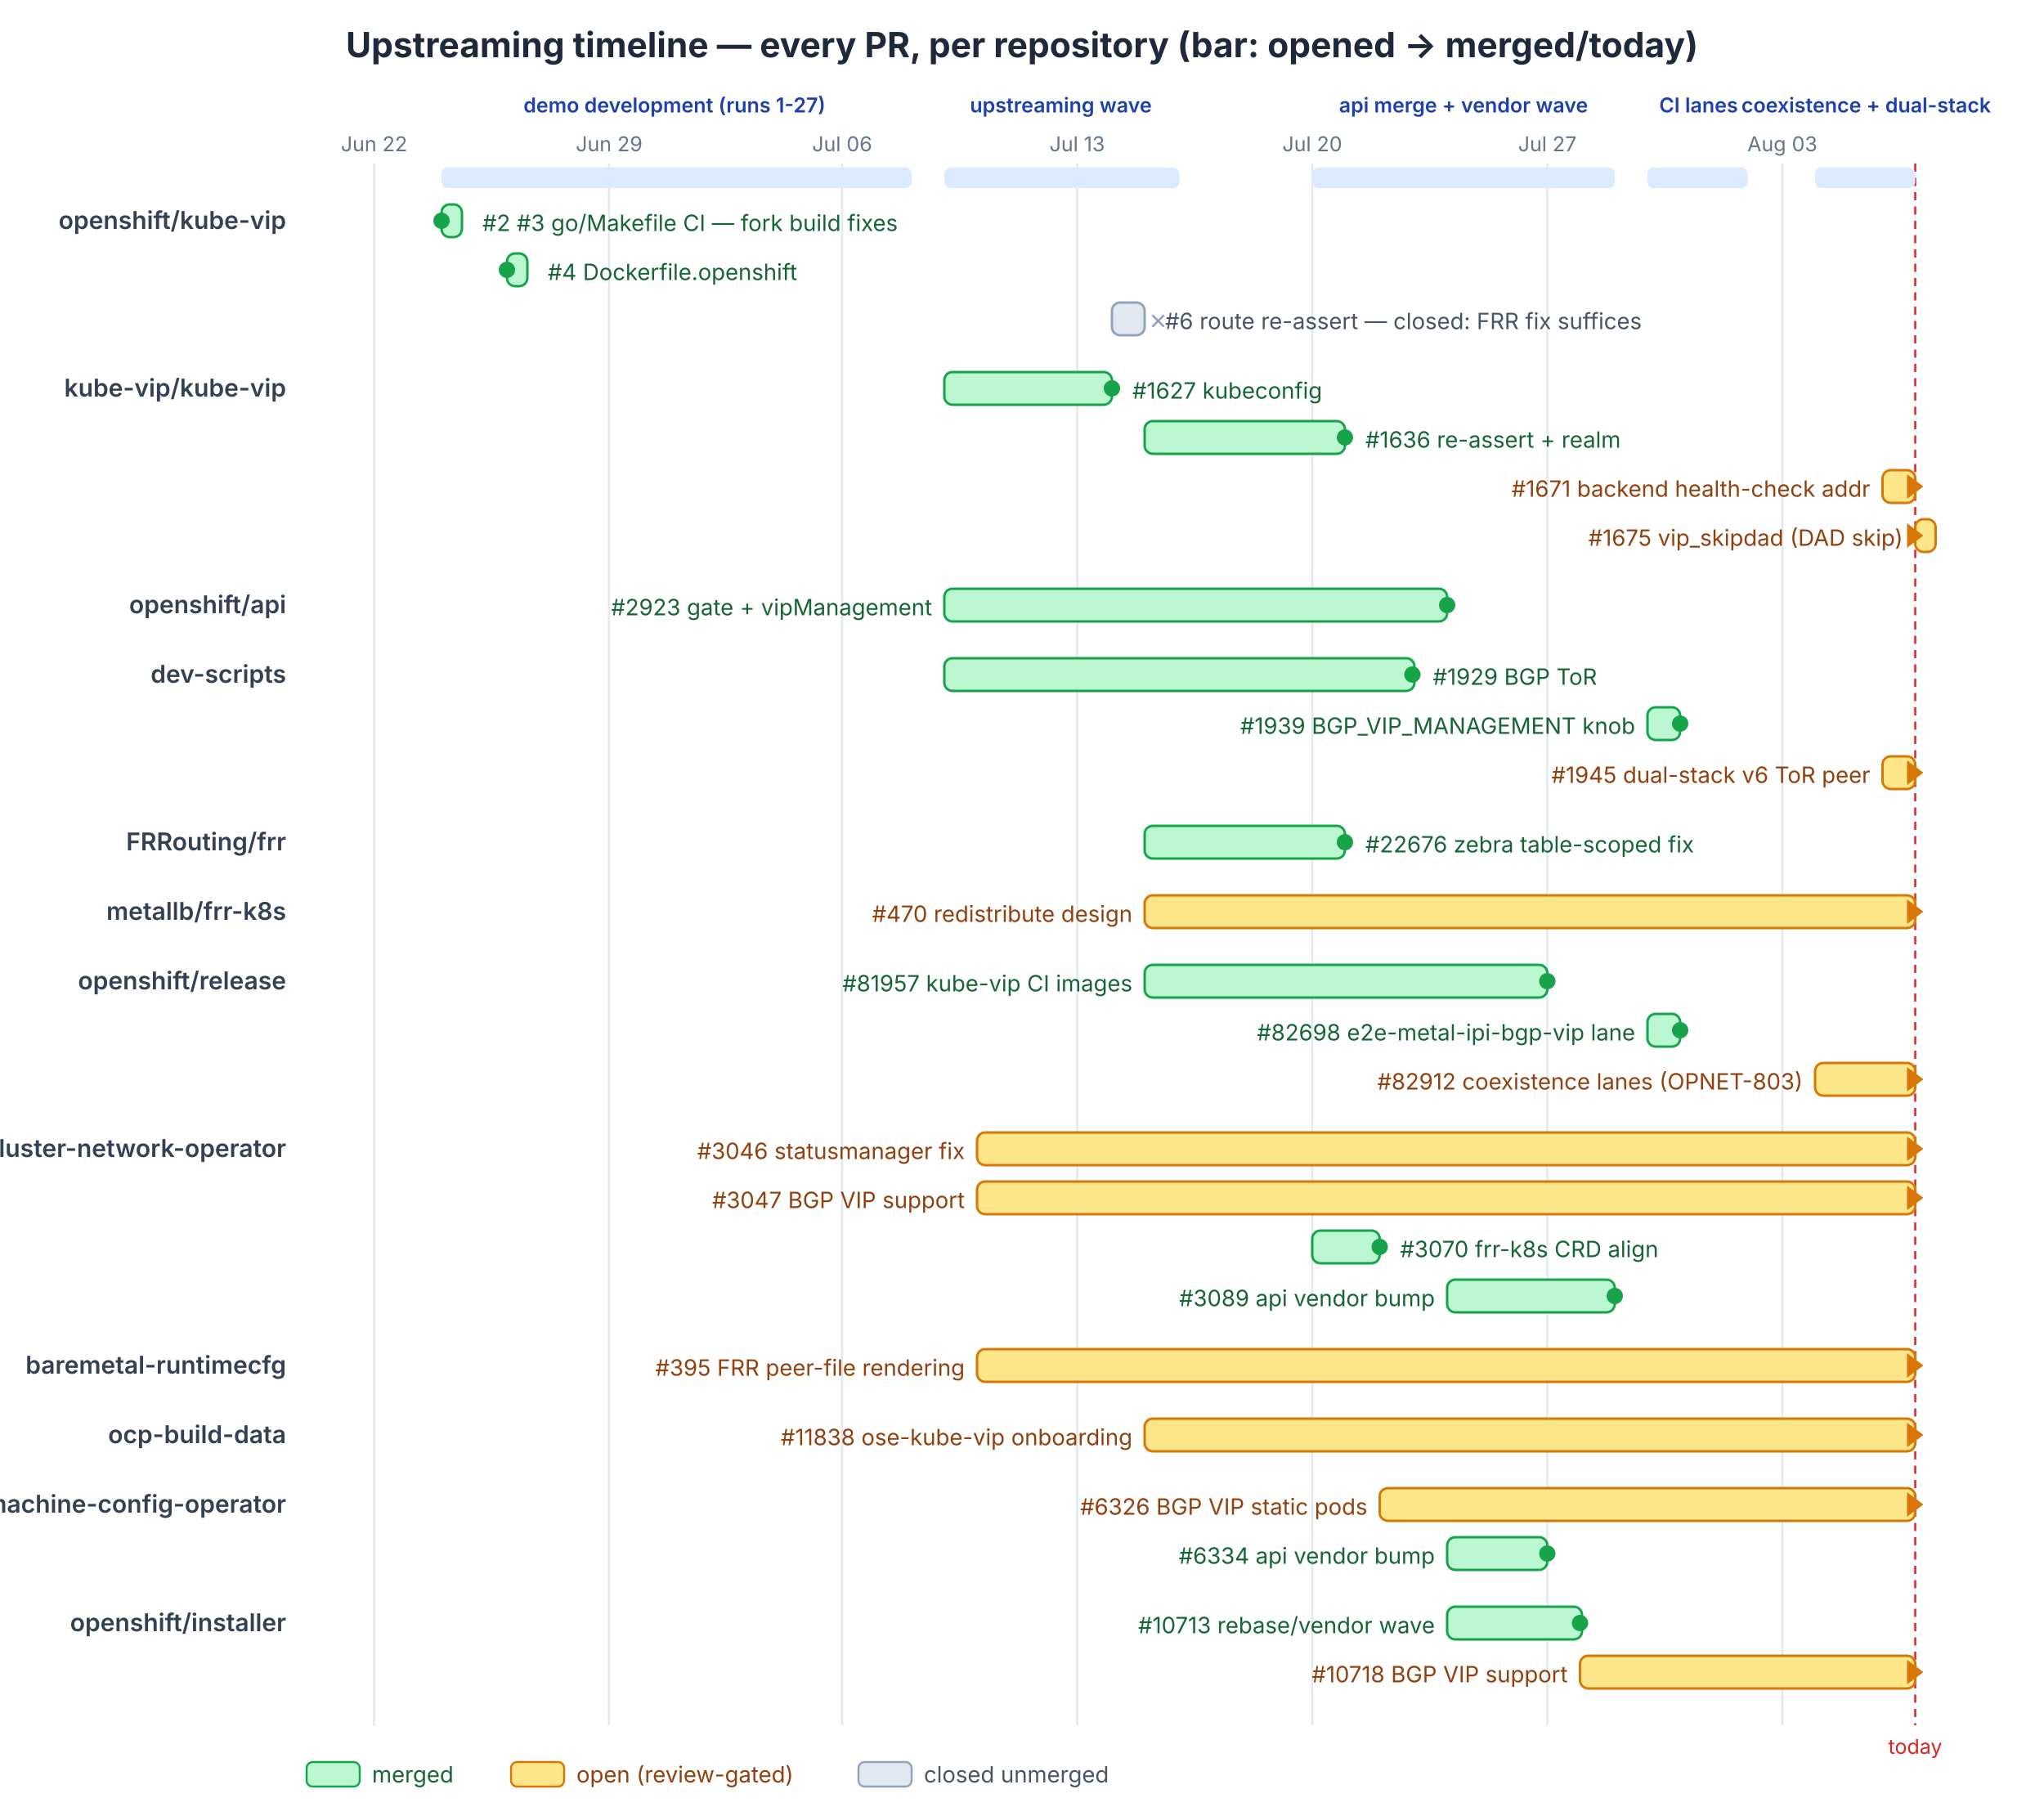
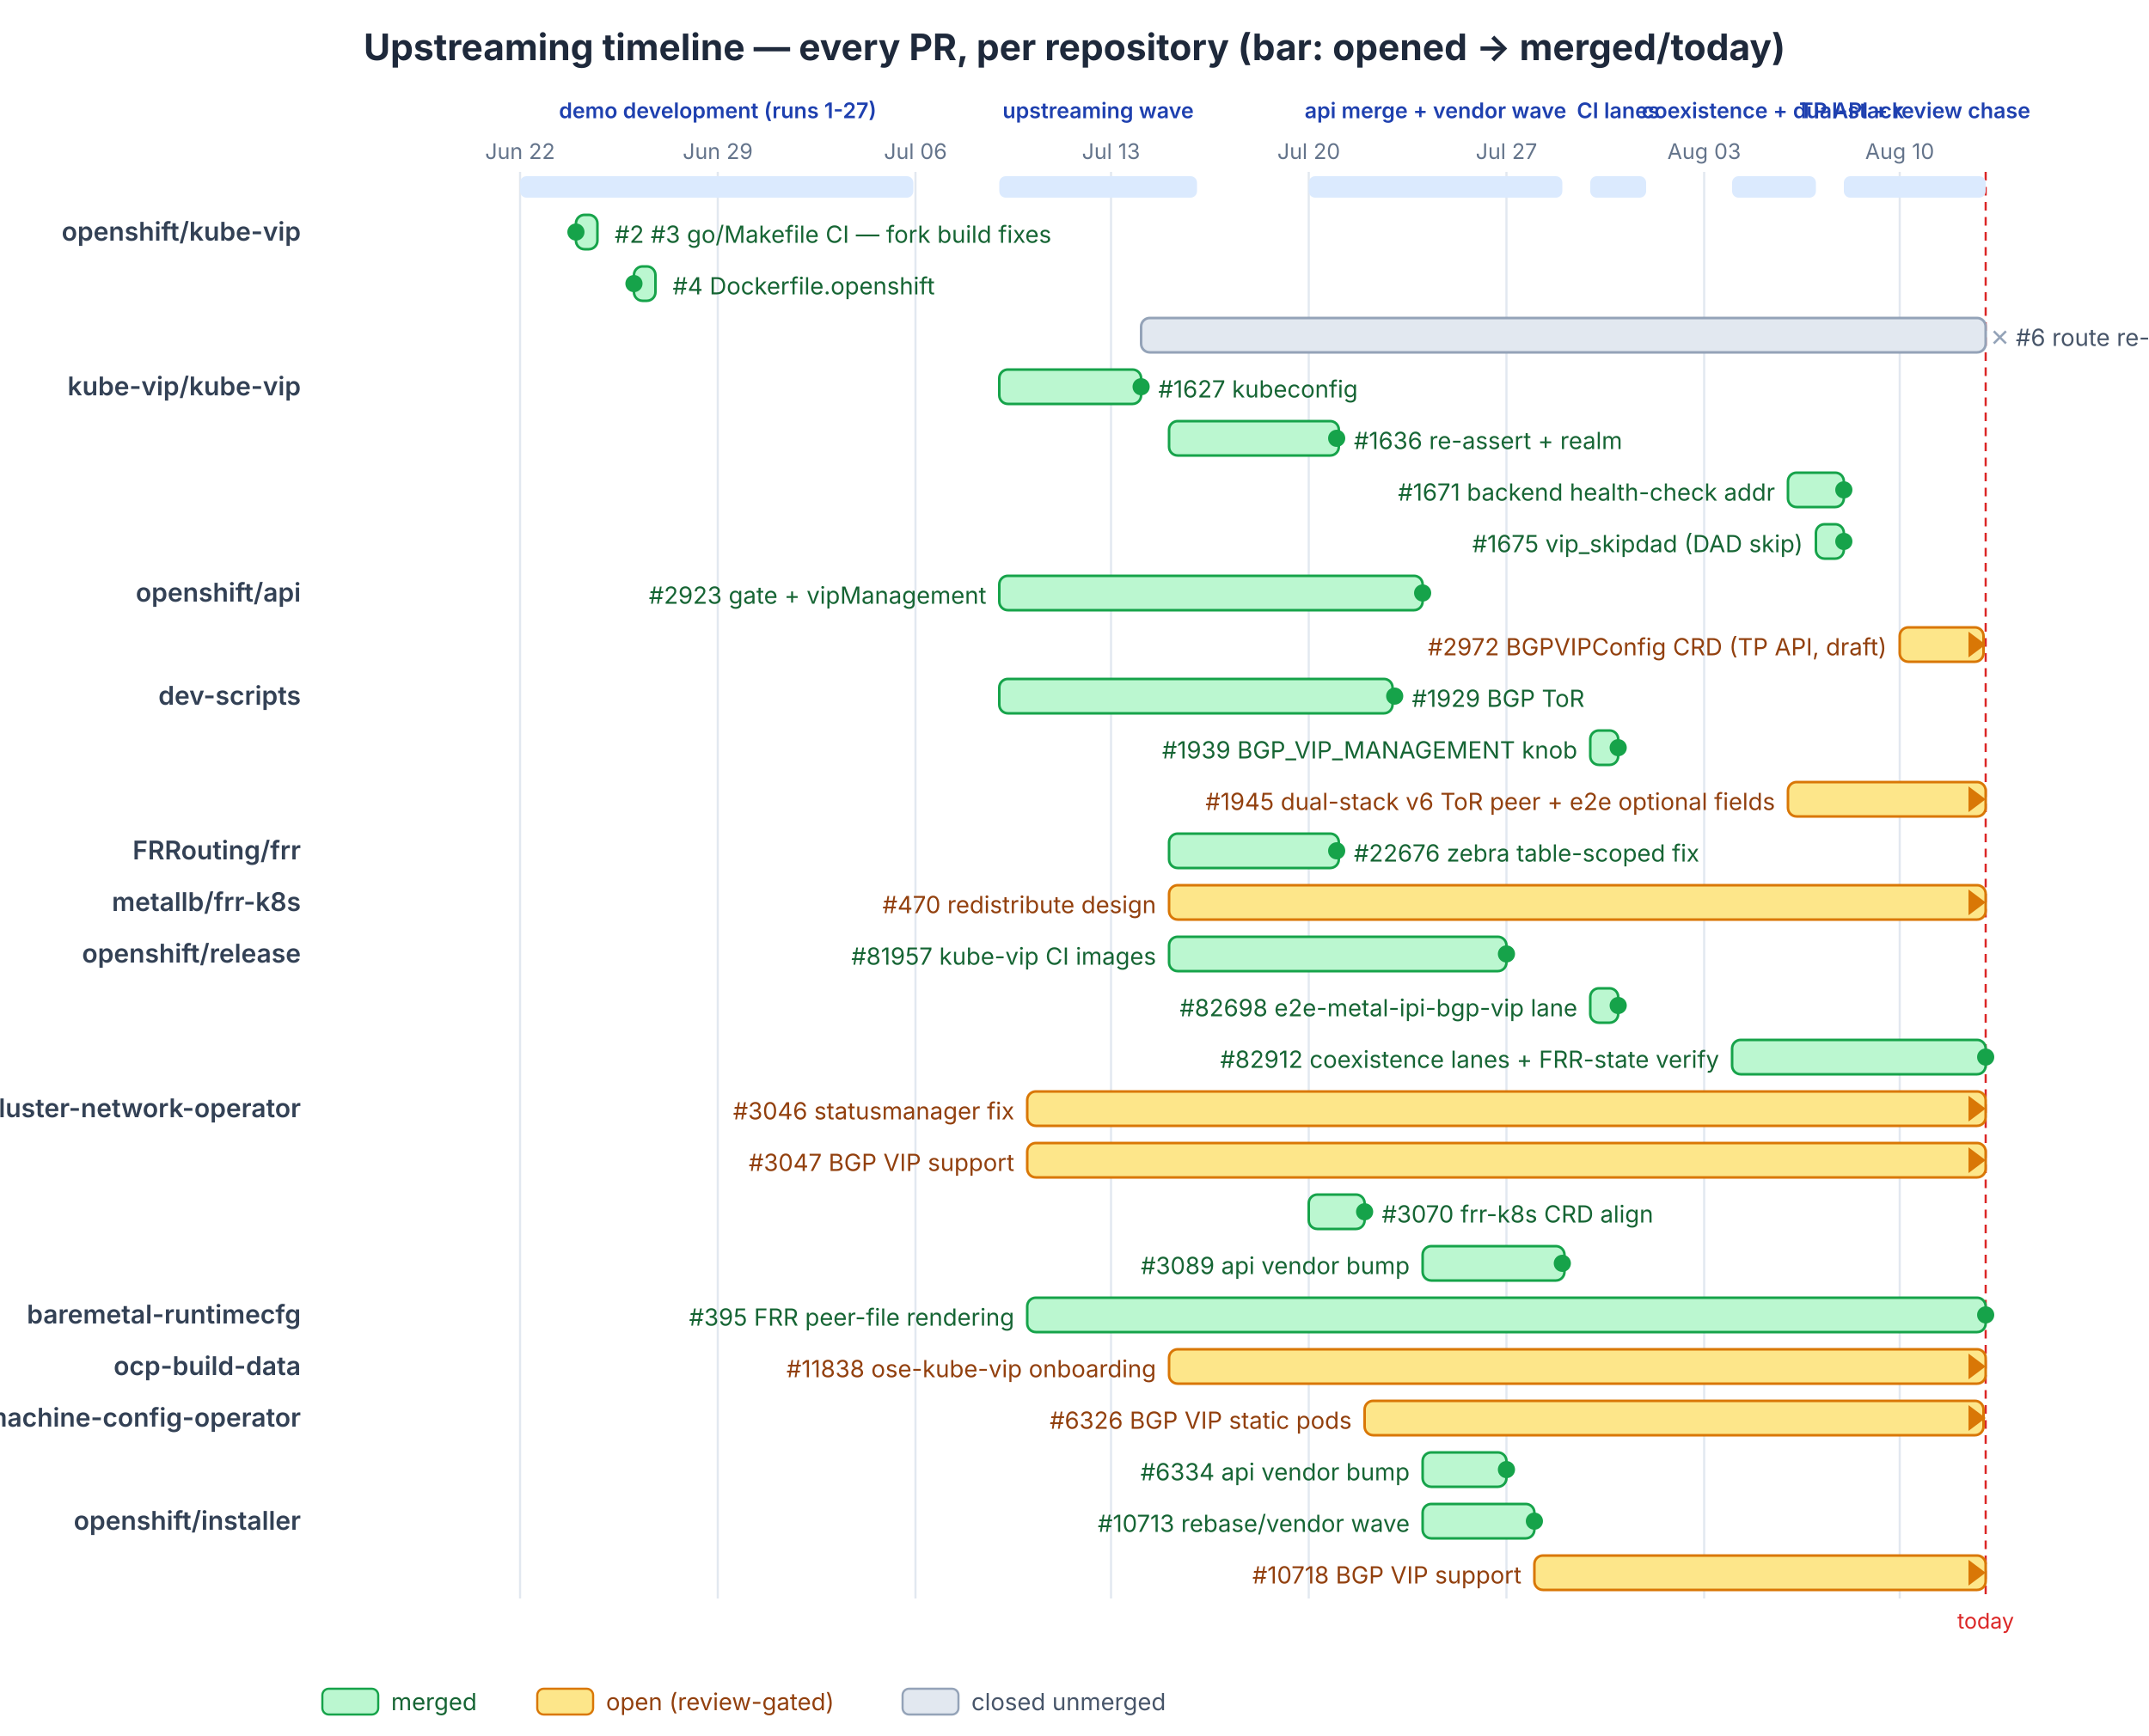
- <svg xmlns="http://www.w3.org/2000/svg" width="1000" height="884" viewBox="0 0 1000 884" font-family="Inter, Helvetica, Arial, sans-serif">
+ <svg xmlns="http://www.w3.org/2000/svg" width="1000" height="808" viewBox="0 0 1000 808" font-family="Inter, Helvetica, Arial, sans-serif">
  <text x="500" y="28" text-anchor="middle" font-size="17" font-weight="700" fill="#1e293b">Upstreaming timeline — every PR, per repository (bar: opened → merged/today)</text>
-   <line x1="183" y1="80" x2="183" y2="844" stroke="#e2e8f0" stroke-width="1" />
-   <text x="183" y="74" text-anchor="middle" font-size="10" fill="#64748b">Jun 22</text>
-   <line x1="298" y1="80" x2="298" y2="844" stroke="#e2e8f0" stroke-width="1" />
-   <text x="298" y="74" text-anchor="middle" font-size="10" fill="#64748b">Jun 29</text>
-   <line x1="412" y1="80" x2="412" y2="844" stroke="#e2e8f0" stroke-width="1" />
-   <text x="412" y="74" text-anchor="middle" font-size="10" fill="#64748b">Jul 06</text>
-   <line x1="527" y1="80" x2="527" y2="844" stroke="#e2e8f0" stroke-width="1" />
-   <text x="527" y="74" text-anchor="middle" font-size="10" fill="#64748b">Jul 13</text>
-   <line x1="642" y1="80" x2="642" y2="844" stroke="#e2e8f0" stroke-width="1" />
-   <text x="642" y="74" text-anchor="middle" font-size="10" fill="#64748b">Jul 20</text>
-   <line x1="757" y1="80" x2="757" y2="844" stroke="#e2e8f0" stroke-width="1" />
-   <text x="757" y="74" text-anchor="middle" font-size="10" fill="#64748b">Jul 27</text>
-   <line x1="872" y1="80" x2="872" y2="844" stroke="#e2e8f0" stroke-width="1" />
-   <text x="872" y="74" text-anchor="middle" font-size="10" fill="#64748b">Aug 03</text>
-   <line x1="937" y1="80" x2="937" y2="844" stroke="#dc2626" stroke-width="1" stroke-dasharray="4 3" />
-   <text x="937" y="858" text-anchor="middle" font-size="10" fill="#dc2626">today</text>
-   <rect x="216" y="82" width="230" height="10" rx="3" fill="#dbeafe" />
-   <text x="330" y="55" text-anchor="middle" font-size="10" font-weight="600" fill="#1e40af">demo development (runs 1-27)</text>
-   <rect x="462" y="82" width="115" height="10" rx="3" fill="#dbeafe" />
-   <text x="519" y="55" text-anchor="middle" font-size="10" font-weight="600" fill="#1e40af">upstreaming wave</text>
-   <rect x="642" y="82" width="148" height="10" rx="3" fill="#dbeafe" />
-   <text x="716" y="55" text-anchor="middle" font-size="10" font-weight="600" fill="#1e40af">api merge + vendor wave</text>
-   <rect x="806" y="82" width="49" height="10" rx="3" fill="#dbeafe" />
-   <text x="831" y="55" text-anchor="middle" font-size="10" font-weight="600" fill="#1e40af">CI lanes</text>
-   <rect x="888" y="82" width="49" height="10" rx="3" fill="#dbeafe" />
-   <text x="913" y="55" text-anchor="middle" font-size="10" font-weight="600" fill="#1e40af">coexistence + dual-stack</text>
+   <line x1="242" y1="80" x2="242" y2="744" stroke="#e2e8f0" stroke-width="1" />
+   <text x="242" y="74" text-anchor="middle" font-size="10" fill="#64748b">Jun 22</text>
+   <line x1="334" y1="80" x2="334" y2="744" stroke="#e2e8f0" stroke-width="1" />
+   <text x="334" y="74" text-anchor="middle" font-size="10" fill="#64748b">Jun 29</text>
+   <line x1="426" y1="80" x2="426" y2="744" stroke="#e2e8f0" stroke-width="1" />
+   <text x="426" y="74" text-anchor="middle" font-size="10" fill="#64748b">Jul 06</text>
+   <line x1="517" y1="80" x2="517" y2="744" stroke="#e2e8f0" stroke-width="1" />
+   <text x="517" y="74" text-anchor="middle" font-size="10" fill="#64748b">Jul 13</text>
+   <line x1="609" y1="80" x2="609" y2="744" stroke="#e2e8f0" stroke-width="1" />
+   <text x="609" y="74" text-anchor="middle" font-size="10" fill="#64748b">Jul 20</text>
+   <line x1="701" y1="80" x2="701" y2="744" stroke="#e2e8f0" stroke-width="1" />
+   <text x="701" y="74" text-anchor="middle" font-size="10" fill="#64748b">Jul 27</text>
+   <line x1="793" y1="80" x2="793" y2="744" stroke="#e2e8f0" stroke-width="1" />
+   <text x="793" y="74" text-anchor="middle" font-size="10" fill="#64748b">Aug 03</text>
+   <line x1="884" y1="80" x2="884" y2="744" stroke="#e2e8f0" stroke-width="1" />
+   <text x="884" y="74" text-anchor="middle" font-size="10" fill="#64748b">Aug 10</text>
+   <line x1="924" y1="80" x2="924" y2="744" stroke="#dc2626" stroke-width="1" stroke-dasharray="4 3" />
+   <text x="924" y="758" text-anchor="middle" font-size="10" fill="#dc2626">today</text>
+   <rect x="242" y="82" width="183" height="10" rx="3" fill="#dbeafe" />
+   <text x="334" y="55" text-anchor="middle" font-size="10" font-weight="600" fill="#1e40af">demo development (runs 1-27)</text>
+   <rect x="465" y="82" width="92" height="10" rx="3" fill="#dbeafe" />
+   <text x="511" y="55" text-anchor="middle" font-size="10" font-weight="600" fill="#1e40af">upstreaming wave</text>
+   <rect x="609" y="82" width="118" height="10" rx="3" fill="#dbeafe" />
+   <text x="668" y="55" text-anchor="middle" font-size="10" font-weight="600" fill="#1e40af">api merge + vendor wave</text>
+   <rect x="740" y="82" width="26" height="10" rx="3" fill="#dbeafe" />
+   <text x="753" y="55" text-anchor="middle" font-size="10" font-weight="600" fill="#1e40af">CI lanes</text>
+   <rect x="806" y="82" width="39" height="10" rx="3" fill="#dbeafe" />
+   <text x="825" y="55" text-anchor="middle" font-size="10" font-weight="600" fill="#1e40af">coexistence + dual-stack</text>
+   <rect x="858" y="82" width="66" height="10" rx="3" fill="#dbeafe" />
+   <text x="891" y="55" text-anchor="middle" font-size="10" font-weight="600" fill="#1e40af">TP API + review chase</text>
  <text x="140" y="112" text-anchor="end" font-size="12" font-weight="600" fill="#334155">openshift/kube-vip</text>
-   <rect x="216" y="100" width="10" height="16" rx="4" fill="#bbf7d0" stroke="#16a34a" stroke-width="1.2" />
-   <circle cx="216" cy="108" r="4" fill="#16a34a" />
-   <text x="236" y="113" font-size="11" fill="#166534">#2 #3 go/Makefile CI — fork build fixes</text>
-   <rect x="248" y="124" width="10" height="16" rx="4" fill="#bbf7d0" stroke="#16a34a" stroke-width="1.2" />
-   <circle cx="248" cy="132" r="4" fill="#16a34a" />
-   <text x="268" y="137" font-size="11" fill="#166534">#4 Dockerfile.openshift</text>
-   <rect x="544" y="148" width="16" height="16" rx="4" fill="#e2e8f0" stroke="#94a3b8" stroke-width="1.2" />
-   <text x="562" y="161" font-size="11" fill="#94a3b8">✕</text>
-   <text x="570" y="161" font-size="11" fill="#475569">#6 route re-assert — closed: FRR fix suffices</text>
-   <text x="140" y="194" text-anchor="end" font-size="12" font-weight="600" fill="#334155">kube-vip/kube-vip</text>
-   <rect x="462" y="182" width="82" height="16" rx="4" fill="#bbf7d0" stroke="#16a34a" stroke-width="1.2" />
-   <circle cx="544" cy="190" r="4" fill="#16a34a" />
-   <text x="554" y="195" font-size="11" fill="#166534">#1627 kubeconfig</text>
-   <rect x="560" y="206" width="98" height="16" rx="4" fill="#bbf7d0" stroke="#16a34a" stroke-width="1.2" />
-   <circle cx="658" cy="214" r="4" fill="#16a34a" />
-   <text x="668" y="219" font-size="11" fill="#166534">#1636 re-assert + realm</text>
-   <rect x="921" y="230" width="16" height="16" rx="4" fill="#fde68a" stroke="#d97706" stroke-width="1.2" />
-   <path d="M933,232 L941,238 L933,244 z" fill="#d97706" />
-   <text x="915" y="243" text-anchor="end" font-size="11" fill="#92400e">#1671 backend health-check addr</text>
-   <rect x="937" y="254" width="10" height="16" rx="4" fill="#fde68a" stroke="#d97706" stroke-width="1.2" />
-   <path d="M933,256 L941,262 L933,268 z" fill="#d97706" />
-   <text x="931" y="267" text-anchor="end" font-size="11" fill="#92400e">#1675 vip_skipdad (DAD skip)</text>
-   <text x="140" y="300" text-anchor="end" font-size="12" font-weight="600" fill="#334155">openshift/api</text>
-   <rect x="462" y="288" width="246" height="16" rx="4" fill="#bbf7d0" stroke="#16a34a" stroke-width="1.2" />
-   <circle cx="708" cy="296" r="4" fill="#16a34a" />
-   <text x="456" y="301" text-anchor="end" font-size="11" fill="#166534">#2923 gate + vipManagement</text>
-   <text x="140" y="334" text-anchor="end" font-size="12" font-weight="600" fill="#334155">dev-scripts</text>
-   <rect x="462" y="322" width="230" height="16" rx="4" fill="#bbf7d0" stroke="#16a34a" stroke-width="1.2" />
-   <circle cx="691" cy="330" r="4" fill="#16a34a" />
-   <text x="701" y="335" font-size="11" fill="#166534">#1929 BGP ToR</text>
-   <rect x="806" y="346" width="16" height="16" rx="4" fill="#bbf7d0" stroke="#16a34a" stroke-width="1.2" />
-   <circle cx="822" cy="354" r="4" fill="#16a34a" />
-   <text x="800" y="359" text-anchor="end" font-size="11" fill="#166534">#1939 BGP_VIP_MANAGEMENT knob</text>
-   <rect x="921" y="370" width="16" height="16" rx="4" fill="#fde68a" stroke="#d97706" stroke-width="1.2" />
-   <path d="M933,372 L941,378 L933,384 z" fill="#d97706" />
-   <text x="915" y="383" text-anchor="end" font-size="11" fill="#92400e">#1945 dual-stack v6 ToR peer</text>
-   <text x="140" y="416" text-anchor="end" font-size="12" font-weight="600" fill="#334155">FRRouting/frr</text>
-   <rect x="560" y="404" width="98" height="16" rx="4" fill="#bbf7d0" stroke="#16a34a" stroke-width="1.2" />
-   <circle cx="658" cy="412" r="4" fill="#16a34a" />
-   <text x="668" y="417" font-size="11" fill="#166534">#22676 zebra table-scoped fix</text>
-   <text x="140" y="450" text-anchor="end" font-size="12" font-weight="600" fill="#334155">metallb/frr-k8s</text>
-   <rect x="560" y="438" width="377" height="16" rx="4" fill="#fde68a" stroke="#d97706" stroke-width="1.2" />
-   <path d="M933,440 L941,446 L933,452 z" fill="#d97706" />
-   <text x="554" y="451" text-anchor="end" font-size="11" fill="#92400e">#470 redistribute design</text>
-   <text x="140" y="484" text-anchor="end" font-size="12" font-weight="600" fill="#334155">openshift/release</text>
-   <rect x="560" y="472" width="197" height="16" rx="4" fill="#bbf7d0" stroke="#16a34a" stroke-width="1.2" />
-   <circle cx="757" cy="480" r="4" fill="#16a34a" />
-   <text x="554" y="485" text-anchor="end" font-size="11" fill="#166534">#81957 kube-vip CI images</text>
-   <rect x="806" y="496" width="16" height="16" rx="4" fill="#bbf7d0" stroke="#16a34a" stroke-width="1.2" />
-   <circle cx="822" cy="504" r="4" fill="#16a34a" />
-   <text x="800" y="509" text-anchor="end" font-size="11" fill="#166534">#82698 e2e-metal-ipi-bgp-vip lane</text>
-   <rect x="888" y="520" width="49" height="16" rx="4" fill="#fde68a" stroke="#d97706" stroke-width="1.2" />
-   <path d="M933,522 L941,528 L933,534 z" fill="#d97706" />
-   <text x="882" y="533" text-anchor="end" font-size="11" fill="#92400e">#82912 coexistence lanes (OPNET-803)</text>
-   <text x="140" y="566" text-anchor="end" font-size="12" font-weight="600" fill="#334155">cluster-network-operator</text>
-   <rect x="478" y="554" width="459" height="16" rx="4" fill="#fde68a" stroke="#d97706" stroke-width="1.2" />
-   <path d="M933,556 L941,562 L933,568 z" fill="#d97706" />
-   <text x="472" y="567" text-anchor="end" font-size="11" fill="#92400e">#3046 statusmanager fix</text>
-   <rect x="478" y="578" width="459" height="16" rx="4" fill="#fde68a" stroke="#d97706" stroke-width="1.2" />
-   <path d="M933,580 L941,586 L933,592 z" fill="#d97706" />
-   <text x="472" y="591" text-anchor="end" font-size="11" fill="#92400e">#3047 BGP VIP support</text>
-   <rect x="642" y="602" width="33" height="16" rx="4" fill="#bbf7d0" stroke="#16a34a" stroke-width="1.2" />
-   <circle cx="675" cy="610" r="4" fill="#16a34a" />
-   <text x="685" y="615" font-size="11" fill="#166534">#3070 frr-k8s CRD align</text>
-   <rect x="708" y="626" width="82" height="16" rx="4" fill="#bbf7d0" stroke="#16a34a" stroke-width="1.2" />
-   <circle cx="790" cy="634" r="4" fill="#16a34a" />
-   <text x="702" y="639" text-anchor="end" font-size="11" fill="#166534">#3089 api vendor bump</text>
-   <text x="140" y="672" text-anchor="end" font-size="12" font-weight="600" fill="#334155">baremetal-runtimecfg</text>
-   <rect x="478" y="660" width="459" height="16" rx="4" fill="#fde68a" stroke="#d97706" stroke-width="1.2" />
-   <path d="M933,662 L941,668 L933,674 z" fill="#d97706" />
-   <text x="472" y="673" text-anchor="end" font-size="11" fill="#92400e">#395 FRR peer-file rendering</text>
-   <text x="140" y="706" text-anchor="end" font-size="12" font-weight="600" fill="#334155">ocp-build-data</text>
-   <rect x="560" y="694" width="377" height="16" rx="4" fill="#fde68a" stroke="#d97706" stroke-width="1.2" />
-   <path d="M933,696 L941,702 L933,708 z" fill="#d97706" />
-   <text x="554" y="707" text-anchor="end" font-size="11" fill="#92400e">#11838 ose-kube-vip onboarding</text>
-   <text x="140" y="740" text-anchor="end" font-size="12" font-weight="600" fill="#334155">machine-config-operator</text>
-   <rect x="675" y="728" width="262" height="16" rx="4" fill="#fde68a" stroke="#d97706" stroke-width="1.2" />
-   <path d="M933,730 L941,736 L933,742 z" fill="#d97706" />
-   <text x="669" y="741" text-anchor="end" font-size="11" fill="#92400e">#6326 BGP VIP static pods</text>
-   <rect x="708" y="752" width="49" height="16" rx="4" fill="#bbf7d0" stroke="#16a34a" stroke-width="1.2" />
-   <circle cx="757" cy="760" r="4" fill="#16a34a" />
-   <text x="702" y="765" text-anchor="end" font-size="11" fill="#166534">#6334 api vendor bump</text>
-   <text x="140" y="798" text-anchor="end" font-size="12" font-weight="600" fill="#334155">openshift/installer</text>
-   <rect x="708" y="786" width="66" height="16" rx="4" fill="#bbf7d0" stroke="#16a34a" stroke-width="1.2" />
-   <circle cx="773" cy="794" r="4" fill="#16a34a" />
-   <text x="702" y="799" text-anchor="end" font-size="11" fill="#166534">#10713 rebase/vendor wave</text>
-   <rect x="773" y="810" width="164" height="16" rx="4" fill="#fde68a" stroke="#d97706" stroke-width="1.2" />
-   <path d="M933,812 L941,818 L933,824 z" fill="#d97706" />
-   <text x="767" y="823" text-anchor="end" font-size="11" fill="#92400e">#10718 BGP VIP support</text>
+   <rect x="268" y="100" width="10" height="16" rx="4" fill="#bbf7d0" stroke="#16a34a" stroke-width="1.2" />
+   <circle cx="268" cy="108" r="4" fill="#16a34a" />
+   <text x="286" y="113" font-size="11" fill="#166534">#2 #3 go/Makefile CI — fork build fixes</text>
+   <rect x="295" y="124" width="10" height="16" rx="4" fill="#bbf7d0" stroke="#16a34a" stroke-width="1.2" />
+   <circle cx="295" cy="132" r="4" fill="#16a34a" />
+   <text x="313" y="137" font-size="11" fill="#166534">#4 Dockerfile.openshift</text>
+   <rect x="531" y="148" width="393" height="16" rx="4" fill="#e2e8f0" stroke="#94a3b8" stroke-width="1.2" />
+   <text x="926" y="161" font-size="11" fill="#94a3b8">✕</text>
+   <text x="938" y="161" font-size="11" fill="#475569">#6 route re-assert — closed: FRR fix suffices</text>
+   <text x="140" y="184" text-anchor="end" font-size="12" font-weight="600" fill="#334155">kube-vip/kube-vip</text>
+   <rect x="465" y="172" width="66" height="16" rx="4" fill="#bbf7d0" stroke="#16a34a" stroke-width="1.2" />
+   <circle cx="531" cy="180" r="4" fill="#16a34a" />
+   <text x="539" y="185" font-size="11" fill="#166534">#1627 kubeconfig</text>
+   <rect x="544" y="196" width="79" height="16" rx="4" fill="#bbf7d0" stroke="#16a34a" stroke-width="1.2" />
+   <circle cx="622" cy="204" r="4" fill="#16a34a" />
+   <text x="630" y="209" font-size="11" fill="#166534">#1636 re-assert + realm</text>
+   <rect x="832" y="220" width="26" height="16" rx="4" fill="#bbf7d0" stroke="#16a34a" stroke-width="1.2" />
+   <circle cx="858" cy="228" r="4" fill="#16a34a" />
+   <text x="826" y="233" text-anchor="end" font-size="11" fill="#166534">#1671 backend health-check addr</text>
+   <rect x="845" y="244" width="13" height="16" rx="4" fill="#bbf7d0" stroke="#16a34a" stroke-width="1.2" />
+   <circle cx="858" cy="252" r="4" fill="#16a34a" />
+   <text x="839" y="257" text-anchor="end" font-size="11" fill="#166534">#1675 vip_skipdad (DAD skip)</text>
+   <text x="140" y="280" text-anchor="end" font-size="12" font-weight="600" fill="#334155">openshift/api</text>
+   <rect x="465" y="268" width="197" height="16" rx="4" fill="#bbf7d0" stroke="#16a34a" stroke-width="1.2" />
+   <circle cx="662" cy="276" r="4" fill="#16a34a" />
+   <text x="459" y="281" text-anchor="end" font-size="11" fill="#166534">#2923 gate + vipManagement</text>
+   <rect x="884" y="292" width="39" height="16" rx="4" fill="#fde68a" stroke="#d97706" stroke-width="1.2" />
+   <path d="M916,294 L924,300 L916,306 z" fill="#d97706" />
+   <text x="878" y="305" text-anchor="end" font-size="11" fill="#92400e">#2972 BGPVIPConfig CRD (TP API, draft)</text>
+   <text x="140" y="328" text-anchor="end" font-size="12" font-weight="600" fill="#334155">dev-scripts</text>
+   <rect x="465" y="316" width="183" height="16" rx="4" fill="#bbf7d0" stroke="#16a34a" stroke-width="1.2" />
+   <circle cx="649" cy="324" r="4" fill="#16a34a" />
+   <text x="657" y="329" font-size="11" fill="#166534">#1929 BGP ToR</text>
+   <rect x="740" y="340" width="13" height="16" rx="4" fill="#bbf7d0" stroke="#16a34a" stroke-width="1.2" />
+   <circle cx="753" cy="348" r="4" fill="#16a34a" />
+   <text x="734" y="353" text-anchor="end" font-size="11" fill="#166534">#1939 BGP_VIP_MANAGEMENT knob</text>
+   <rect x="832" y="364" width="92" height="16" rx="4" fill="#fde68a" stroke="#d97706" stroke-width="1.2" />
+   <path d="M916,366 L924,372 L916,378 z" fill="#d97706" />
+   <text x="826" y="377" text-anchor="end" font-size="11" fill="#92400e">#1945 dual-stack v6 ToR peer + e2e optional fields</text>
+   <text x="140" y="400" text-anchor="end" font-size="12" font-weight="600" fill="#334155">FRRouting/frr</text>
+   <rect x="544" y="388" width="79" height="16" rx="4" fill="#bbf7d0" stroke="#16a34a" stroke-width="1.2" />
+   <circle cx="622" cy="396" r="4" fill="#16a34a" />
+   <text x="630" y="401" font-size="11" fill="#166534">#22676 zebra table-scoped fix</text>
+   <text x="140" y="424" text-anchor="end" font-size="12" font-weight="600" fill="#334155">metallb/frr-k8s</text>
+   <rect x="544" y="412" width="380" height="16" rx="4" fill="#fde68a" stroke="#d97706" stroke-width="1.2" />
+   <path d="M916,414 L924,420 L916,426 z" fill="#d97706" />
+   <text x="538" y="425" text-anchor="end" font-size="11" fill="#92400e">#470 redistribute design</text>
+   <text x="140" y="448" text-anchor="end" font-size="12" font-weight="600" fill="#334155">openshift/release</text>
+   <rect x="544" y="436" width="157" height="16" rx="4" fill="#bbf7d0" stroke="#16a34a" stroke-width="1.2" />
+   <circle cx="701" cy="444" r="4" fill="#16a34a" />
+   <text x="538" y="449" text-anchor="end" font-size="11" fill="#166534">#81957 kube-vip CI images</text>
+   <rect x="740" y="460" width="13" height="16" rx="4" fill="#bbf7d0" stroke="#16a34a" stroke-width="1.2" />
+   <circle cx="753" cy="468" r="4" fill="#16a34a" />
+   <text x="734" y="473" text-anchor="end" font-size="11" fill="#166534">#82698 e2e-metal-ipi-bgp-vip lane</text>
+   <rect x="806" y="484" width="118" height="16" rx="4" fill="#bbf7d0" stroke="#16a34a" stroke-width="1.2" />
+   <circle cx="924" cy="492" r="4" fill="#16a34a" />
+   <text x="800" y="497" text-anchor="end" font-size="11" fill="#166534">#82912 coexistence lanes + FRR-state verify</text>
+   <text x="140" y="520" text-anchor="end" font-size="12" font-weight="600" fill="#334155">cluster-network-operator</text>
+   <rect x="478" y="508" width="446" height="16" rx="4" fill="#fde68a" stroke="#d97706" stroke-width="1.2" />
+   <path d="M916,510 L924,516 L916,522 z" fill="#d97706" />
+   <text x="472" y="521" text-anchor="end" font-size="11" fill="#92400e">#3046 statusmanager fix</text>
+   <rect x="478" y="532" width="446" height="16" rx="4" fill="#fde68a" stroke="#d97706" stroke-width="1.2" />
+   <path d="M916,534 L924,540 L916,546 z" fill="#d97706" />
+   <text x="472" y="545" text-anchor="end" font-size="11" fill="#92400e">#3047 BGP VIP support</text>
+   <rect x="609" y="556" width="26" height="16" rx="4" fill="#bbf7d0" stroke="#16a34a" stroke-width="1.2" />
+   <circle cx="635" cy="564" r="4" fill="#16a34a" />
+   <text x="643" y="569" font-size="11" fill="#166534">#3070 frr-k8s CRD align</text>
+   <rect x="662" y="580" width="66" height="16" rx="4" fill="#bbf7d0" stroke="#16a34a" stroke-width="1.2" />
+   <circle cx="727" cy="588" r="4" fill="#16a34a" />
+   <text x="656" y="593" text-anchor="end" font-size="11" fill="#166534">#3089 api vendor bump</text>
+   <text x="140" y="616" text-anchor="end" font-size="12" font-weight="600" fill="#334155">baremetal-runtimecfg</text>
+   <rect x="478" y="604" width="446" height="16" rx="4" fill="#bbf7d0" stroke="#16a34a" stroke-width="1.2" />
+   <circle cx="924" cy="612" r="4" fill="#16a34a" />
+   <text x="472" y="617" text-anchor="end" font-size="11" fill="#166534">#395 FRR peer-file rendering</text>
+   <text x="140" y="640" text-anchor="end" font-size="12" font-weight="600" fill="#334155">ocp-build-data</text>
+   <rect x="544" y="628" width="380" height="16" rx="4" fill="#fde68a" stroke="#d97706" stroke-width="1.2" />
+   <path d="M916,630 L924,636 L916,642 z" fill="#d97706" />
+   <text x="538" y="641" text-anchor="end" font-size="11" fill="#92400e">#11838 ose-kube-vip onboarding</text>
+   <text x="140" y="664" text-anchor="end" font-size="12" font-weight="600" fill="#334155">machine-config-operator</text>
+   <rect x="635" y="652" width="288" height="16" rx="4" fill="#fde68a" stroke="#d97706" stroke-width="1.2" />
+   <path d="M916,654 L924,660 L916,666 z" fill="#d97706" />
+   <text x="629" y="665" text-anchor="end" font-size="11" fill="#92400e">#6326 BGP VIP static pods</text>
+   <rect x="662" y="676" width="39" height="16" rx="4" fill="#bbf7d0" stroke="#16a34a" stroke-width="1.2" />
+   <circle cx="701" cy="684" r="4" fill="#16a34a" />
+   <text x="656" y="689" text-anchor="end" font-size="11" fill="#166534">#6334 api vendor bump</text>
+   <text x="140" y="712" text-anchor="end" font-size="12" font-weight="600" fill="#334155">openshift/installer</text>
+   <rect x="662" y="700" width="52" height="16" rx="4" fill="#bbf7d0" stroke="#16a34a" stroke-width="1.2" />
+   <circle cx="714" cy="708" r="4" fill="#16a34a" />
+   <text x="656" y="713" text-anchor="end" font-size="11" fill="#166534">#10713 rebase/vendor wave</text>
+   <rect x="714" y="724" width="210" height="16" rx="4" fill="#fde68a" stroke="#d97706" stroke-width="1.2" />
+   <path d="M916,726 L924,732 L916,738 z" fill="#d97706" />
+   <text x="708" y="737" text-anchor="end" font-size="11" fill="#92400e">#10718 BGP VIP support</text>
  <g font-size="11">
-     <rect x="150" y="862" width="26" height="12" rx="3" fill="#bbf7d0" stroke="#16a34a" />
-     <text x="182" y="872" fill="#166534">merged</text>
-     <rect x="250" y="862" width="26" height="12" rx="3" fill="#fde68a" stroke="#d97706" />
-     <text x="282" y="872" fill="#92400e">open (review-gated)</text>
-     <rect x="420" y="862" width="26" height="12" rx="3" fill="#e2e8f0" stroke="#94a3b8" />
-     <text x="452" y="872" fill="#475569">closed unmerged</text>
+     <rect x="150" y="786" width="26" height="12" rx="3" fill="#bbf7d0" stroke="#16a34a" />
+     <text x="182" y="796" fill="#166534">merged</text>
+     <rect x="250" y="786" width="26" height="12" rx="3" fill="#fde68a" stroke="#d97706" />
+     <text x="282" y="796" fill="#92400e">open (review-gated)</text>
+     <rect x="420" y="786" width="26" height="12" rx="3" fill="#e2e8f0" stroke="#94a3b8" />
+     <text x="452" y="796" fill="#475569">closed unmerged</text>
  </g>
</svg>
